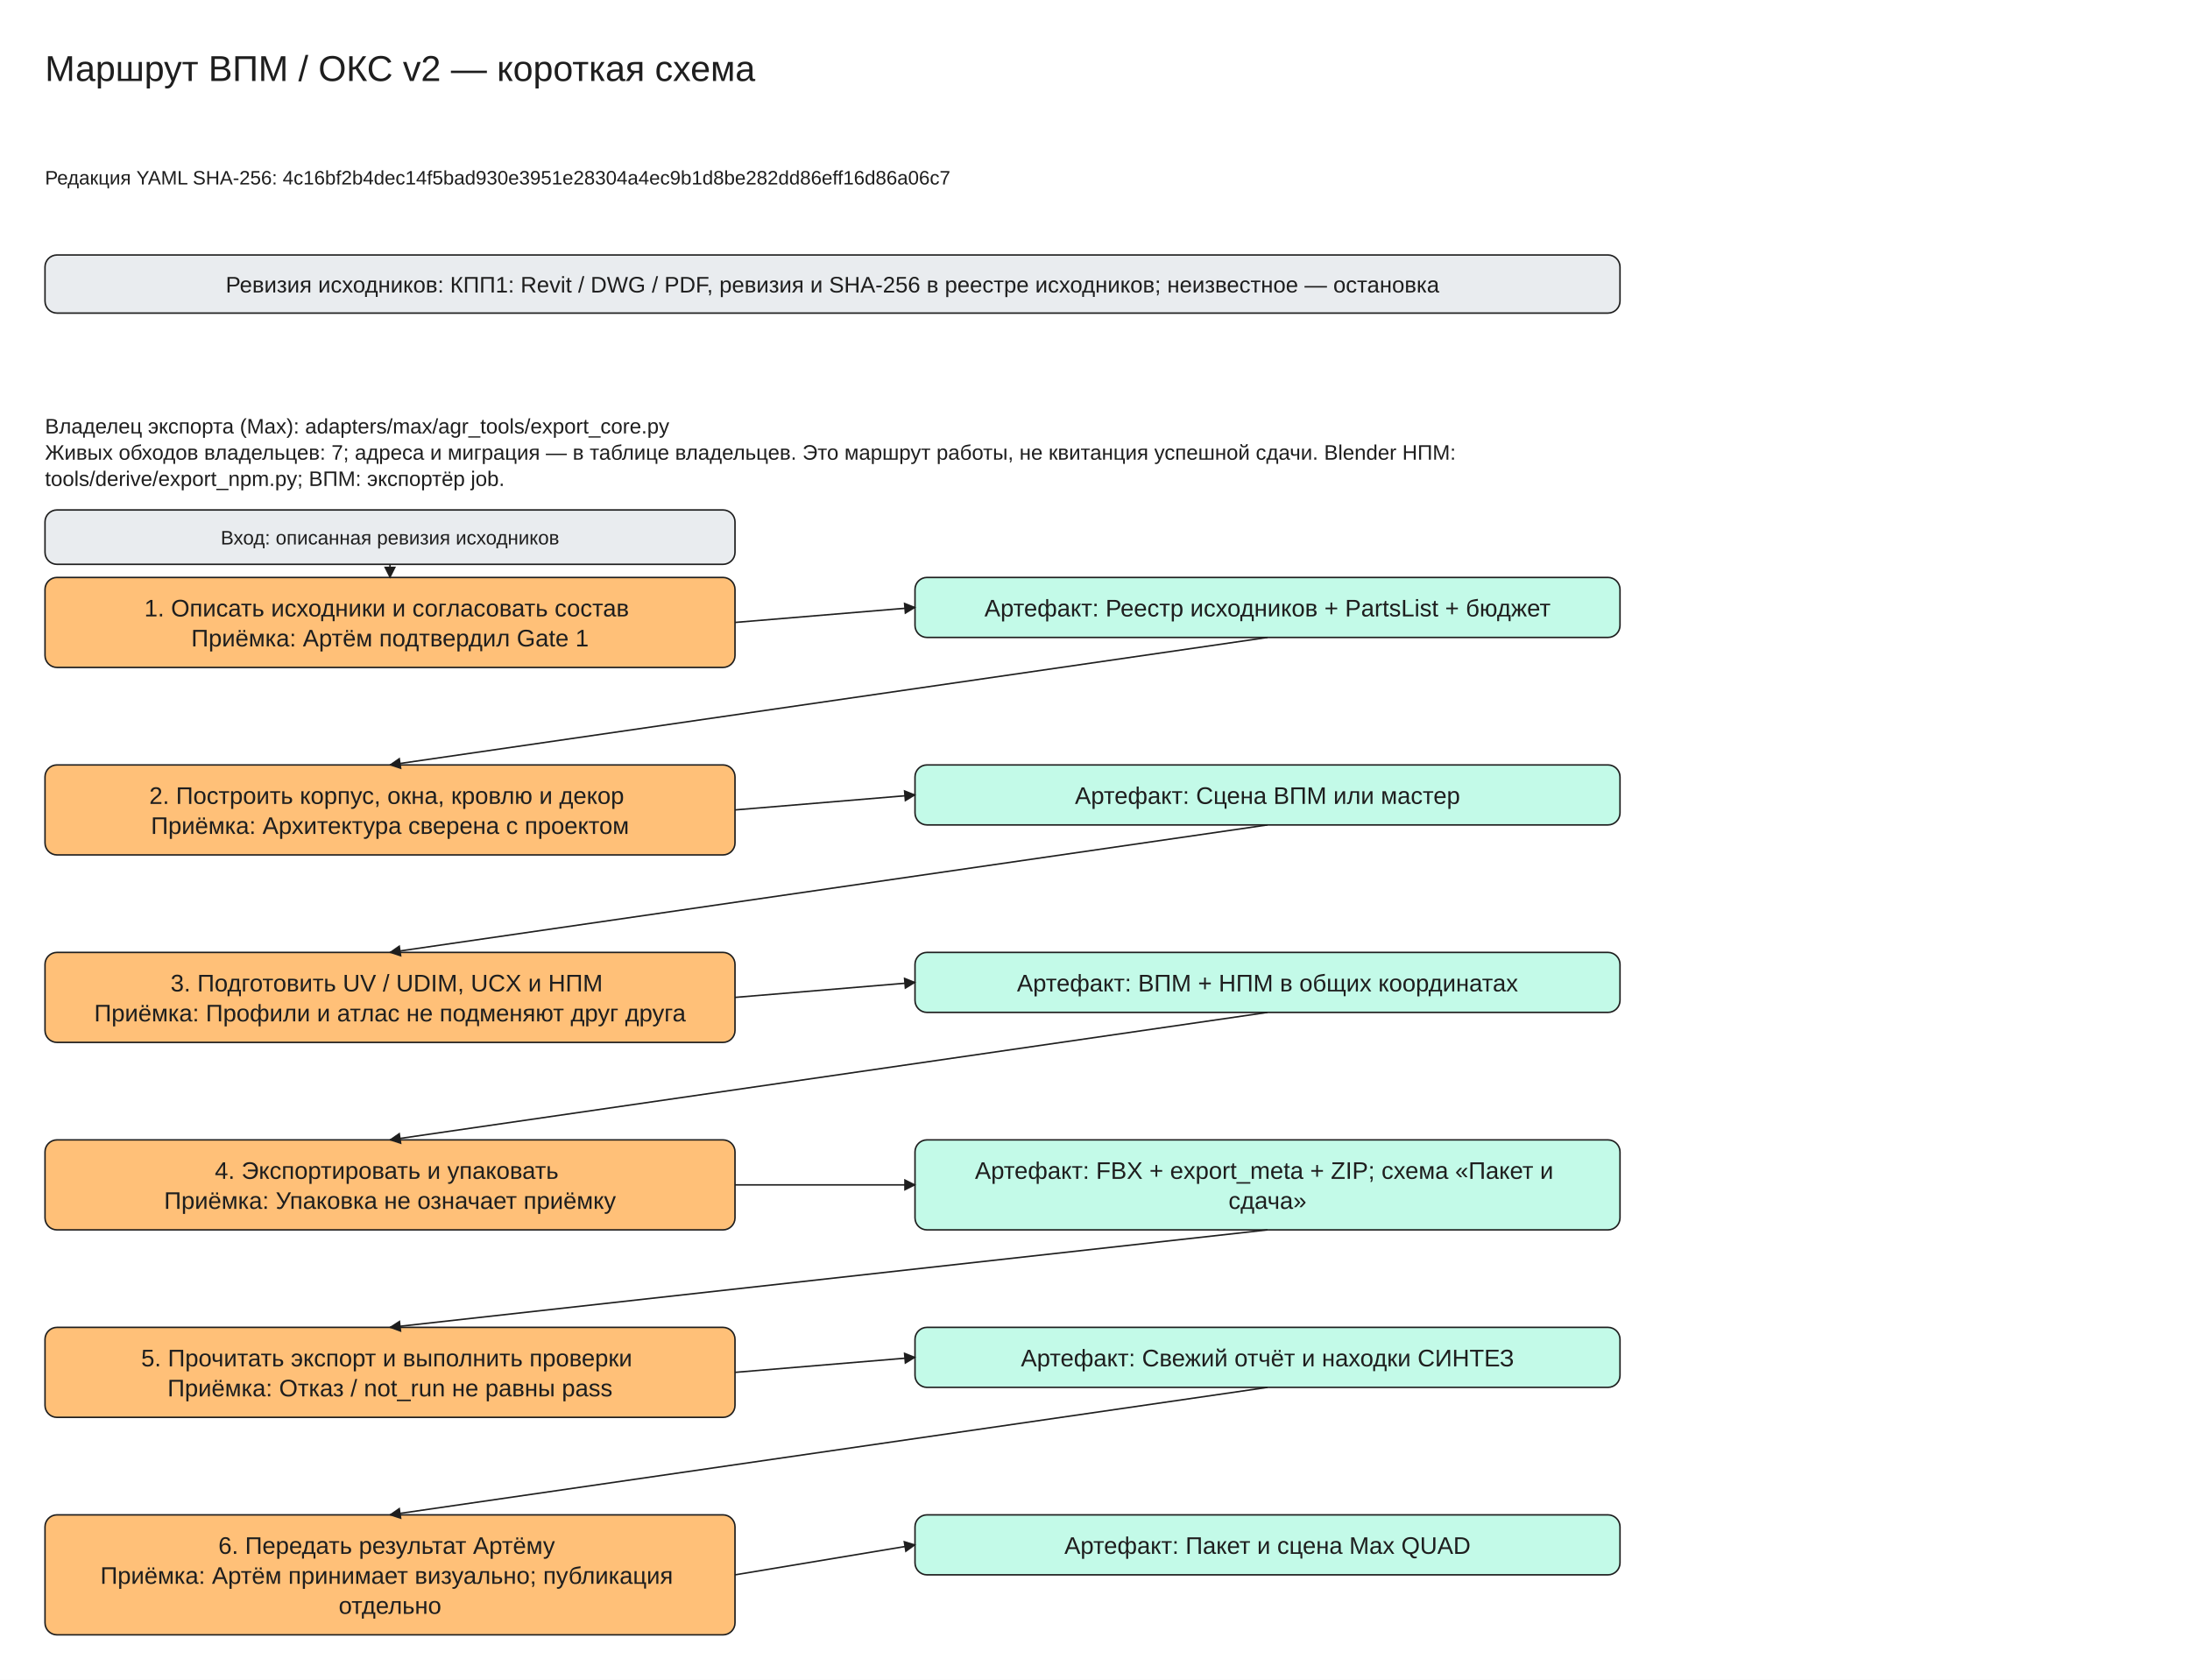
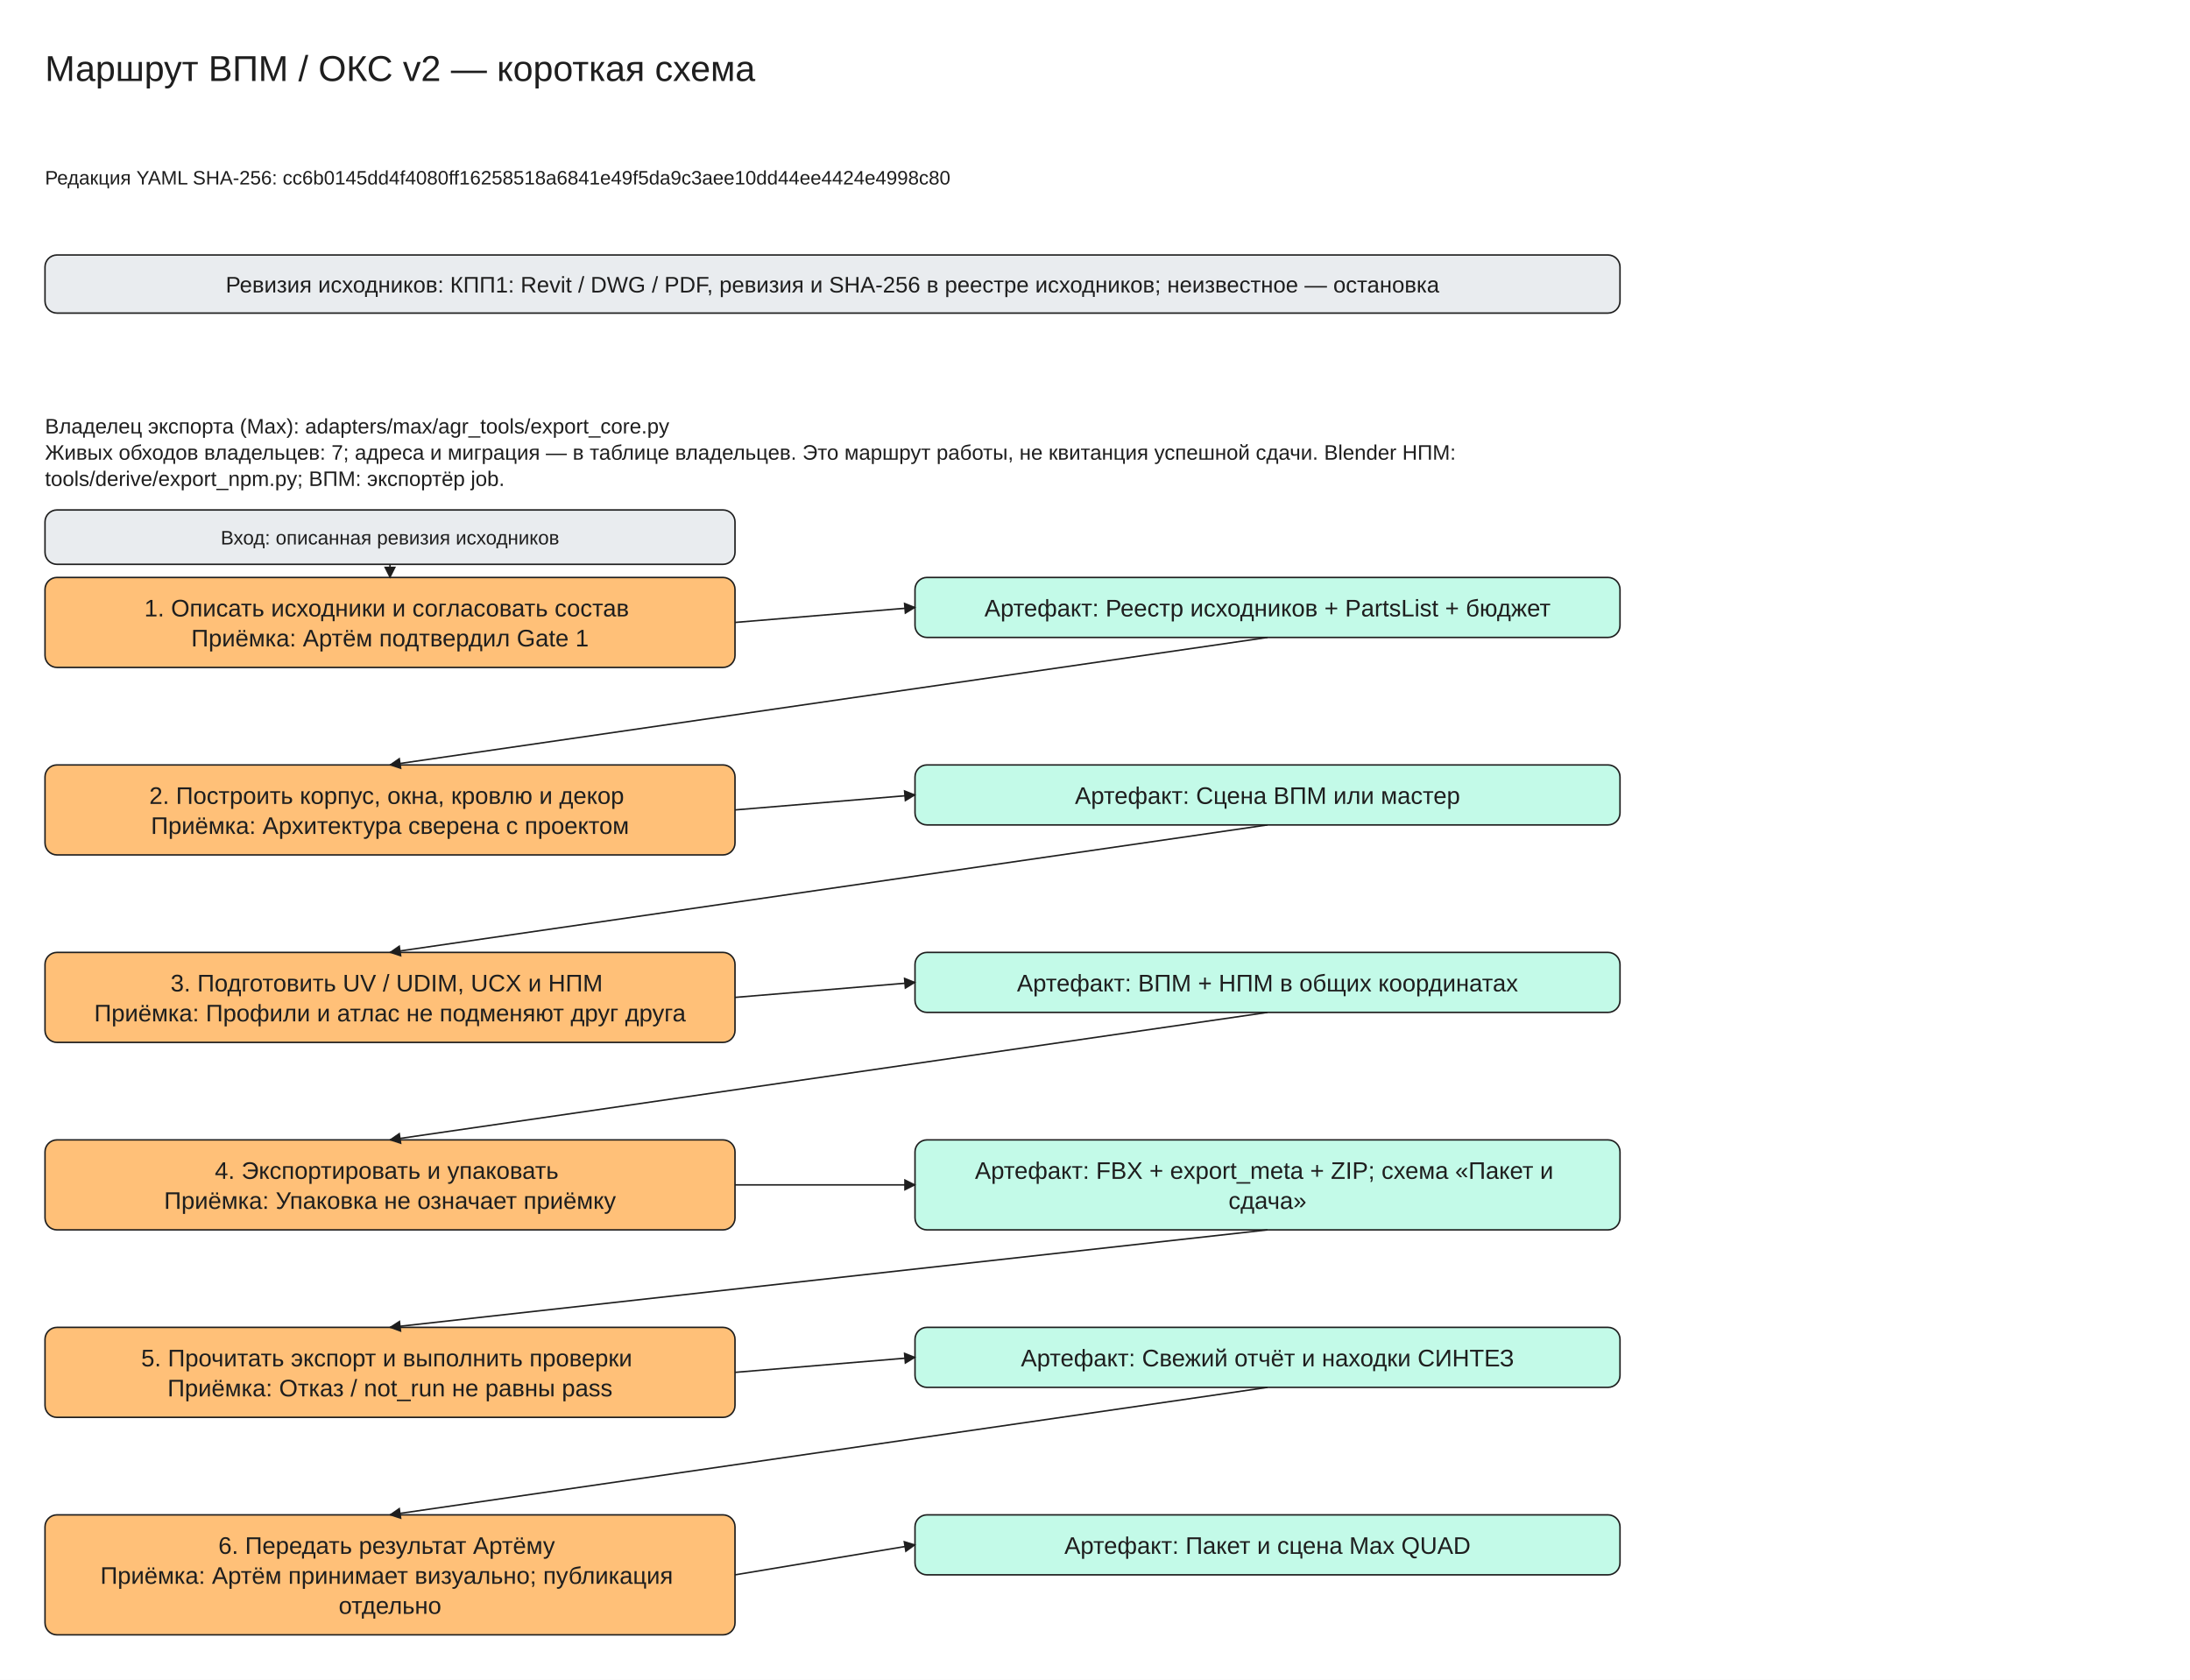
<svg xmlns="http://www.w3.org/2000/svg" viewBox="0 -30 1460 1120" width="1460" height="1120" font-family="Segoe UI, Arial, sans-serif">
  <defs>
    <marker id="arrow" viewBox="0 0 10 10" refX="9" refY="5" markerWidth="8" markerHeight="8" orient="auto-start-reverse">
      <path d="M0,0 L10,5 L0,10 z" fill="#1e1e1e" />
    </marker>
  </defs>
  <rect x="0" y="-30" width="1460" height="1120" fill="#ffffff" />
  <rect x="30" y="140" width="1050" height="38.75" rx="8" fill="#e9ecef" stroke="#1e1e1e" />
  <rect x="30" y="355" width="460" height="60.0" rx="8" fill="#ffc078" stroke="#1e1e1e" />
  <rect x="610" y="355" width="470" height="40.0" rx="8" fill="#c3fae8" stroke="#1e1e1e" />
  <rect x="30" y="310" width="460" height="36.25" rx="8" fill="#e9ecef" stroke="#1e1e1e" />
  <line x1="260.0" y1="346.25" x2="260.0" y2="355.0" stroke="#1e1e1e" marker-end="url(#arrow)" />
  <line x1="490" y1="385.0" x2="610" y2="375.0" stroke="#1e1e1e" marker-end="url(#arrow)" />
  <rect x="30" y="480.0" width="460" height="60.0" rx="8" fill="#ffc078" stroke="#1e1e1e" />
  <rect x="610" y="480.0" width="470" height="40.0" rx="8" fill="#c3fae8" stroke="#1e1e1e" />
  <line x1="845.0" y1="395.0" x2="260.0" y2="480.0" stroke="#1e1e1e" marker-end="url(#arrow)" />
  <line x1="490" y1="510.0" x2="610" y2="500.0" stroke="#1e1e1e" marker-end="url(#arrow)" />
  <rect x="30" y="605.0" width="460" height="60.0" rx="8" fill="#ffc078" stroke="#1e1e1e" />
  <rect x="610" y="605.0" width="470" height="40.0" rx="8" fill="#c3fae8" stroke="#1e1e1e" />
  <line x1="845.0" y1="520.0" x2="260.0" y2="605.0" stroke="#1e1e1e" marker-end="url(#arrow)" />
  <line x1="490" y1="635.0" x2="610" y2="625.0" stroke="#1e1e1e" marker-end="url(#arrow)" />
  <rect x="30" y="730.0" width="460" height="60.0" rx="8" fill="#ffc078" stroke="#1e1e1e" />
  <rect x="610" y="730.0" width="470" height="60.0" rx="8" fill="#c3fae8" stroke="#1e1e1e" />
  <line x1="845.0" y1="645.0" x2="260.0" y2="730.0" stroke="#1e1e1e" marker-end="url(#arrow)" />
  <line x1="490" y1="760.0" x2="610" y2="760.0" stroke="#1e1e1e" marker-end="url(#arrow)" />
  <rect x="30" y="855.0" width="460" height="60.0" rx="8" fill="#ffc078" stroke="#1e1e1e" />
  <rect x="610" y="855.0" width="470" height="40.0" rx="8" fill="#c3fae8" stroke="#1e1e1e" />
  <line x1="845.0" y1="790.0" x2="260.0" y2="855.0" stroke="#1e1e1e" marker-end="url(#arrow)" />
  <line x1="490" y1="885.0" x2="610" y2="875.0" stroke="#1e1e1e" marker-end="url(#arrow)" />
  <rect x="30" y="980.0" width="460" height="80.0" rx="8" fill="#ffc078" stroke="#1e1e1e" />
  <rect x="610" y="980.0" width="470" height="40.0" rx="8" fill="#c3fae8" stroke="#1e1e1e" />
  <line x1="845.0" y1="895.0" x2="260.0" y2="980.0" stroke="#1e1e1e" marker-end="url(#arrow)" />
  <line x1="490" y1="1020.0" x2="610" y2="1000.0" stroke="#1e1e1e" marker-end="url(#arrow)" />
  <text x="30" y="0" font-size="24" text-anchor="start" fill="#1e1e1e">
    <tspan x="30" dy="24">Маршрут ВПМ / ОКС v2 — короткая схема</tspan>
  </text>
  <text x="30" y="80" font-size="13" text-anchor="start" fill="#1e1e1e">
-     <tspan x="30" dy="13">Редакция YAML SHA-256: 4c16bf2b4dec14f5bad930e3951e28304a4ec9b1d8be282dd86eff16d86a06c7</tspan>
+     <tspan x="30" dy="13">Редакция YAML SHA-256: cc6b0145dd4f4080ff16258518a6841e49f5da9c3aee10dd44ee4424e4998c80</tspan>
  </text>
  <text x="555.0" y="150.0" font-size="15" text-anchor="middle" fill="#1e1e1e">
    <tspan x="555.0" dy="15">Ревизия исходников: КПП1: Revit / DWG / PDF, ревизия и SHA-256 в реестре исходников; неизвестное — остановка</tspan>
  </text>
  <text x="30" y="245" font-size="14" text-anchor="start" fill="#1e1e1e">
    <tspan x="30" dy="14">Владелец экспорта (Max): adapters/max/agr_tools/export_core.py</tspan>
    <tspan x="30" dy="17.5">Живых обходов владельцев: 7; адреса и миграция — в таблице владельцев. Это маршрут работы, не квитанция успешной сдачи. Blender НПМ:</tspan>
    <tspan x="30" dy="17.5">tools/derive/export_npm.py; ВПМ: экспортёр job.</tspan>
  </text>
  <text x="260.0" y="365.0" font-size="16" text-anchor="middle" fill="#1e1e1e">
    <tspan x="260.0" dy="16">1. Описать исходники и согласовать состав</tspan>
    <tspan x="260.0" dy="20.0">Приёмка: Артём подтвердил Gate 1</tspan>
  </text>
  <text x="845.0" y="365.0" font-size="16" text-anchor="middle" fill="#1e1e1e">
    <tspan x="845.0" dy="16">Артефакт: Реестр исходников + PartsList + бюджет</tspan>
  </text>
  <text x="260.0" y="320.0" font-size="13" text-anchor="middle" fill="#1e1e1e">
    <tspan x="260.0" dy="13">Вход: описанная ревизия исходников</tspan>
  </text>
  <text x="260.0" y="490.0" font-size="16" text-anchor="middle" fill="#1e1e1e">
    <tspan x="260.0" dy="16">2. Построить корпус, окна, кровлю и декор</tspan>
    <tspan x="260.0" dy="20.0">Приёмка: Архитектура сверена с проектом</tspan>
  </text>
  <text x="845.0" y="490.0" font-size="16" text-anchor="middle" fill="#1e1e1e">
    <tspan x="845.0" dy="16">Артефакт: Сцена ВПМ или мастер</tspan>
  </text>
  <text x="260.0" y="615.0" font-size="16" text-anchor="middle" fill="#1e1e1e">
    <tspan x="260.0" dy="16">3. Подготовить UV / UDIM, UCX и НПМ</tspan>
    <tspan x="260.0" dy="20.0">Приёмка: Профили и атлас не подменяют друг друга</tspan>
  </text>
  <text x="845.0" y="615.0" font-size="16" text-anchor="middle" fill="#1e1e1e">
    <tspan x="845.0" dy="16">Артефакт: ВПМ + НПМ в общих координатах</tspan>
  </text>
  <text x="260.0" y="740.0" font-size="16" text-anchor="middle" fill="#1e1e1e">
    <tspan x="260.0" dy="16">4. Экспортировать и упаковать</tspan>
    <tspan x="260.0" dy="20.0">Приёмка: Упаковка не означает приёмку</tspan>
  </text>
  <text x="845.0" y="740.0" font-size="16" text-anchor="middle" fill="#1e1e1e">
    <tspan x="845.0" dy="16">Артефакт: FBX + export_meta + ZIP; схема «Пакет и</tspan>
    <tspan x="845.0" dy="20.0">сдача»</tspan>
  </text>
  <text x="260.0" y="865.0" font-size="16" text-anchor="middle" fill="#1e1e1e">
    <tspan x="260.0" dy="16">5. Прочитать экспорт и выполнить проверки</tspan>
    <tspan x="260.0" dy="20.0">Приёмка: Отказ / not_run не равны pass</tspan>
  </text>
  <text x="845.0" y="865.0" font-size="16" text-anchor="middle" fill="#1e1e1e">
    <tspan x="845.0" dy="16">Артефакт: Свежий отчёт и находки СИНТЕЗ</tspan>
  </text>
  <text x="260.0" y="990.0" font-size="16" text-anchor="middle" fill="#1e1e1e">
    <tspan x="260.0" dy="16">6. Передать результат Артёму</tspan>
    <tspan x="260.0" dy="20.0">Приёмка: Артём принимает визуально; публикация</tspan>
    <tspan x="260.0" dy="20.0">отдельно</tspan>
  </text>
  <text x="845.0" y="990.0" font-size="16" text-anchor="middle" fill="#1e1e1e">
    <tspan x="845.0" dy="16">Артефакт: Пакет и сцена Max QUAD</tspan>
  </text>
</svg>
